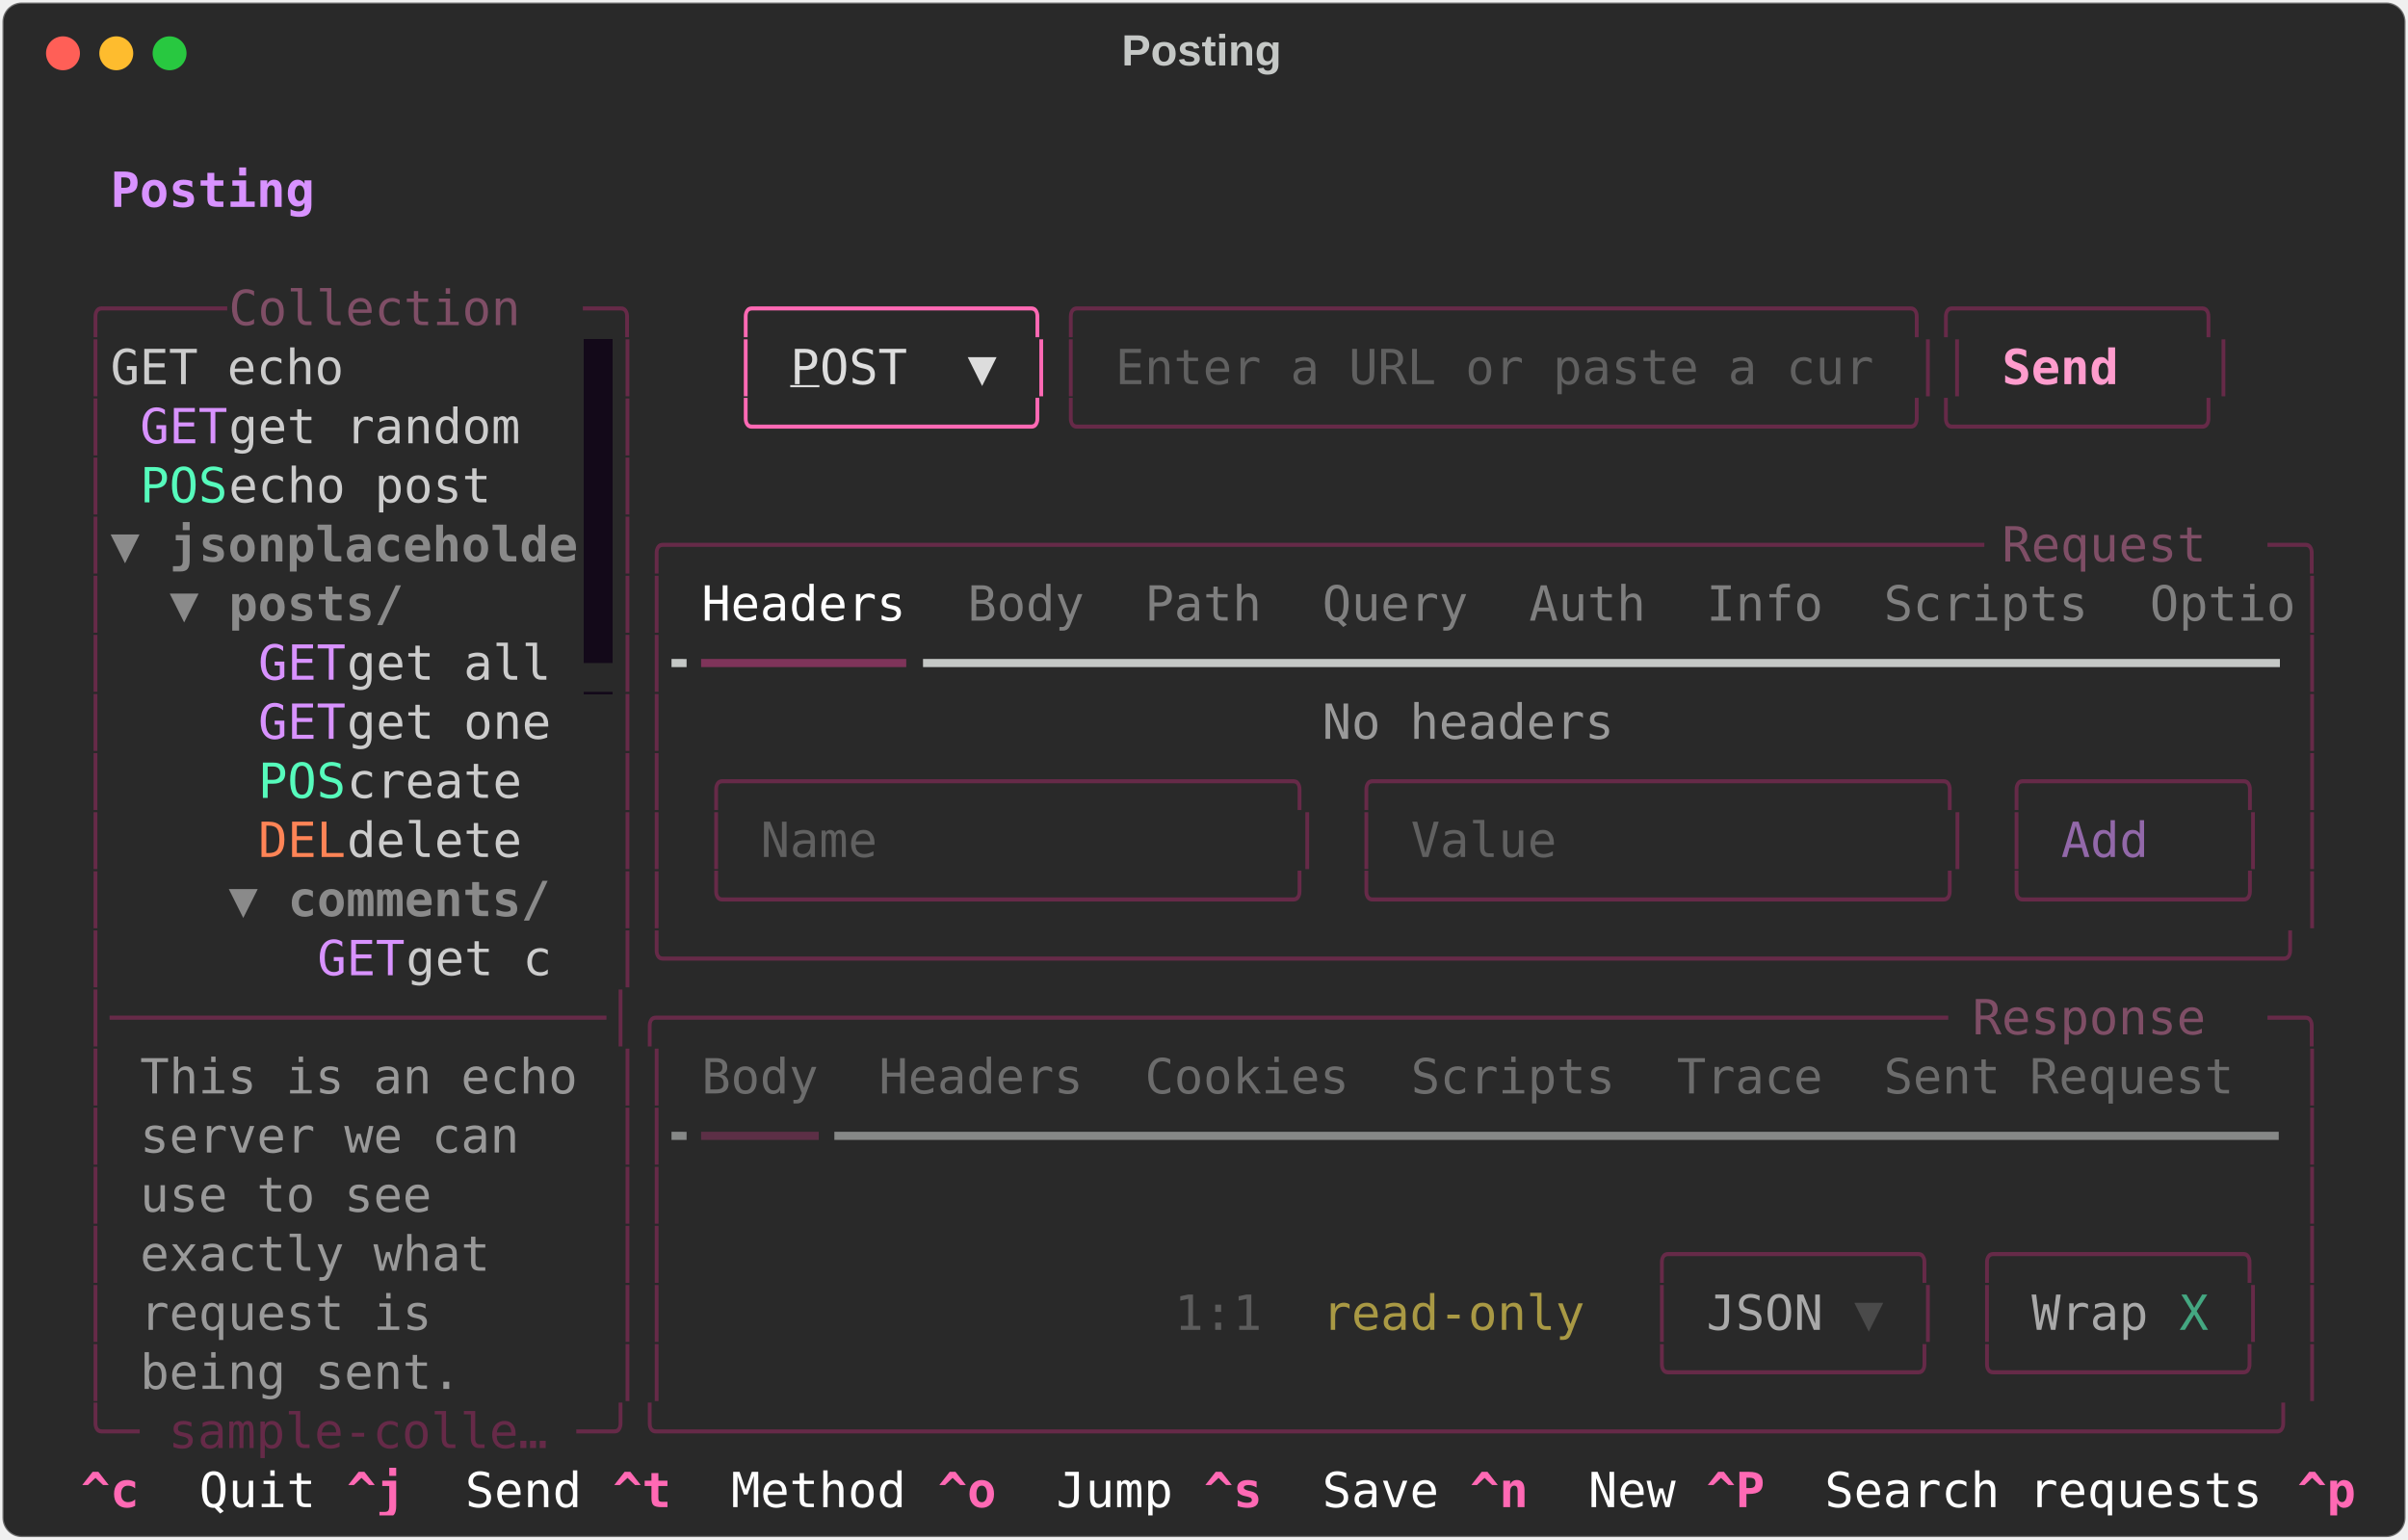
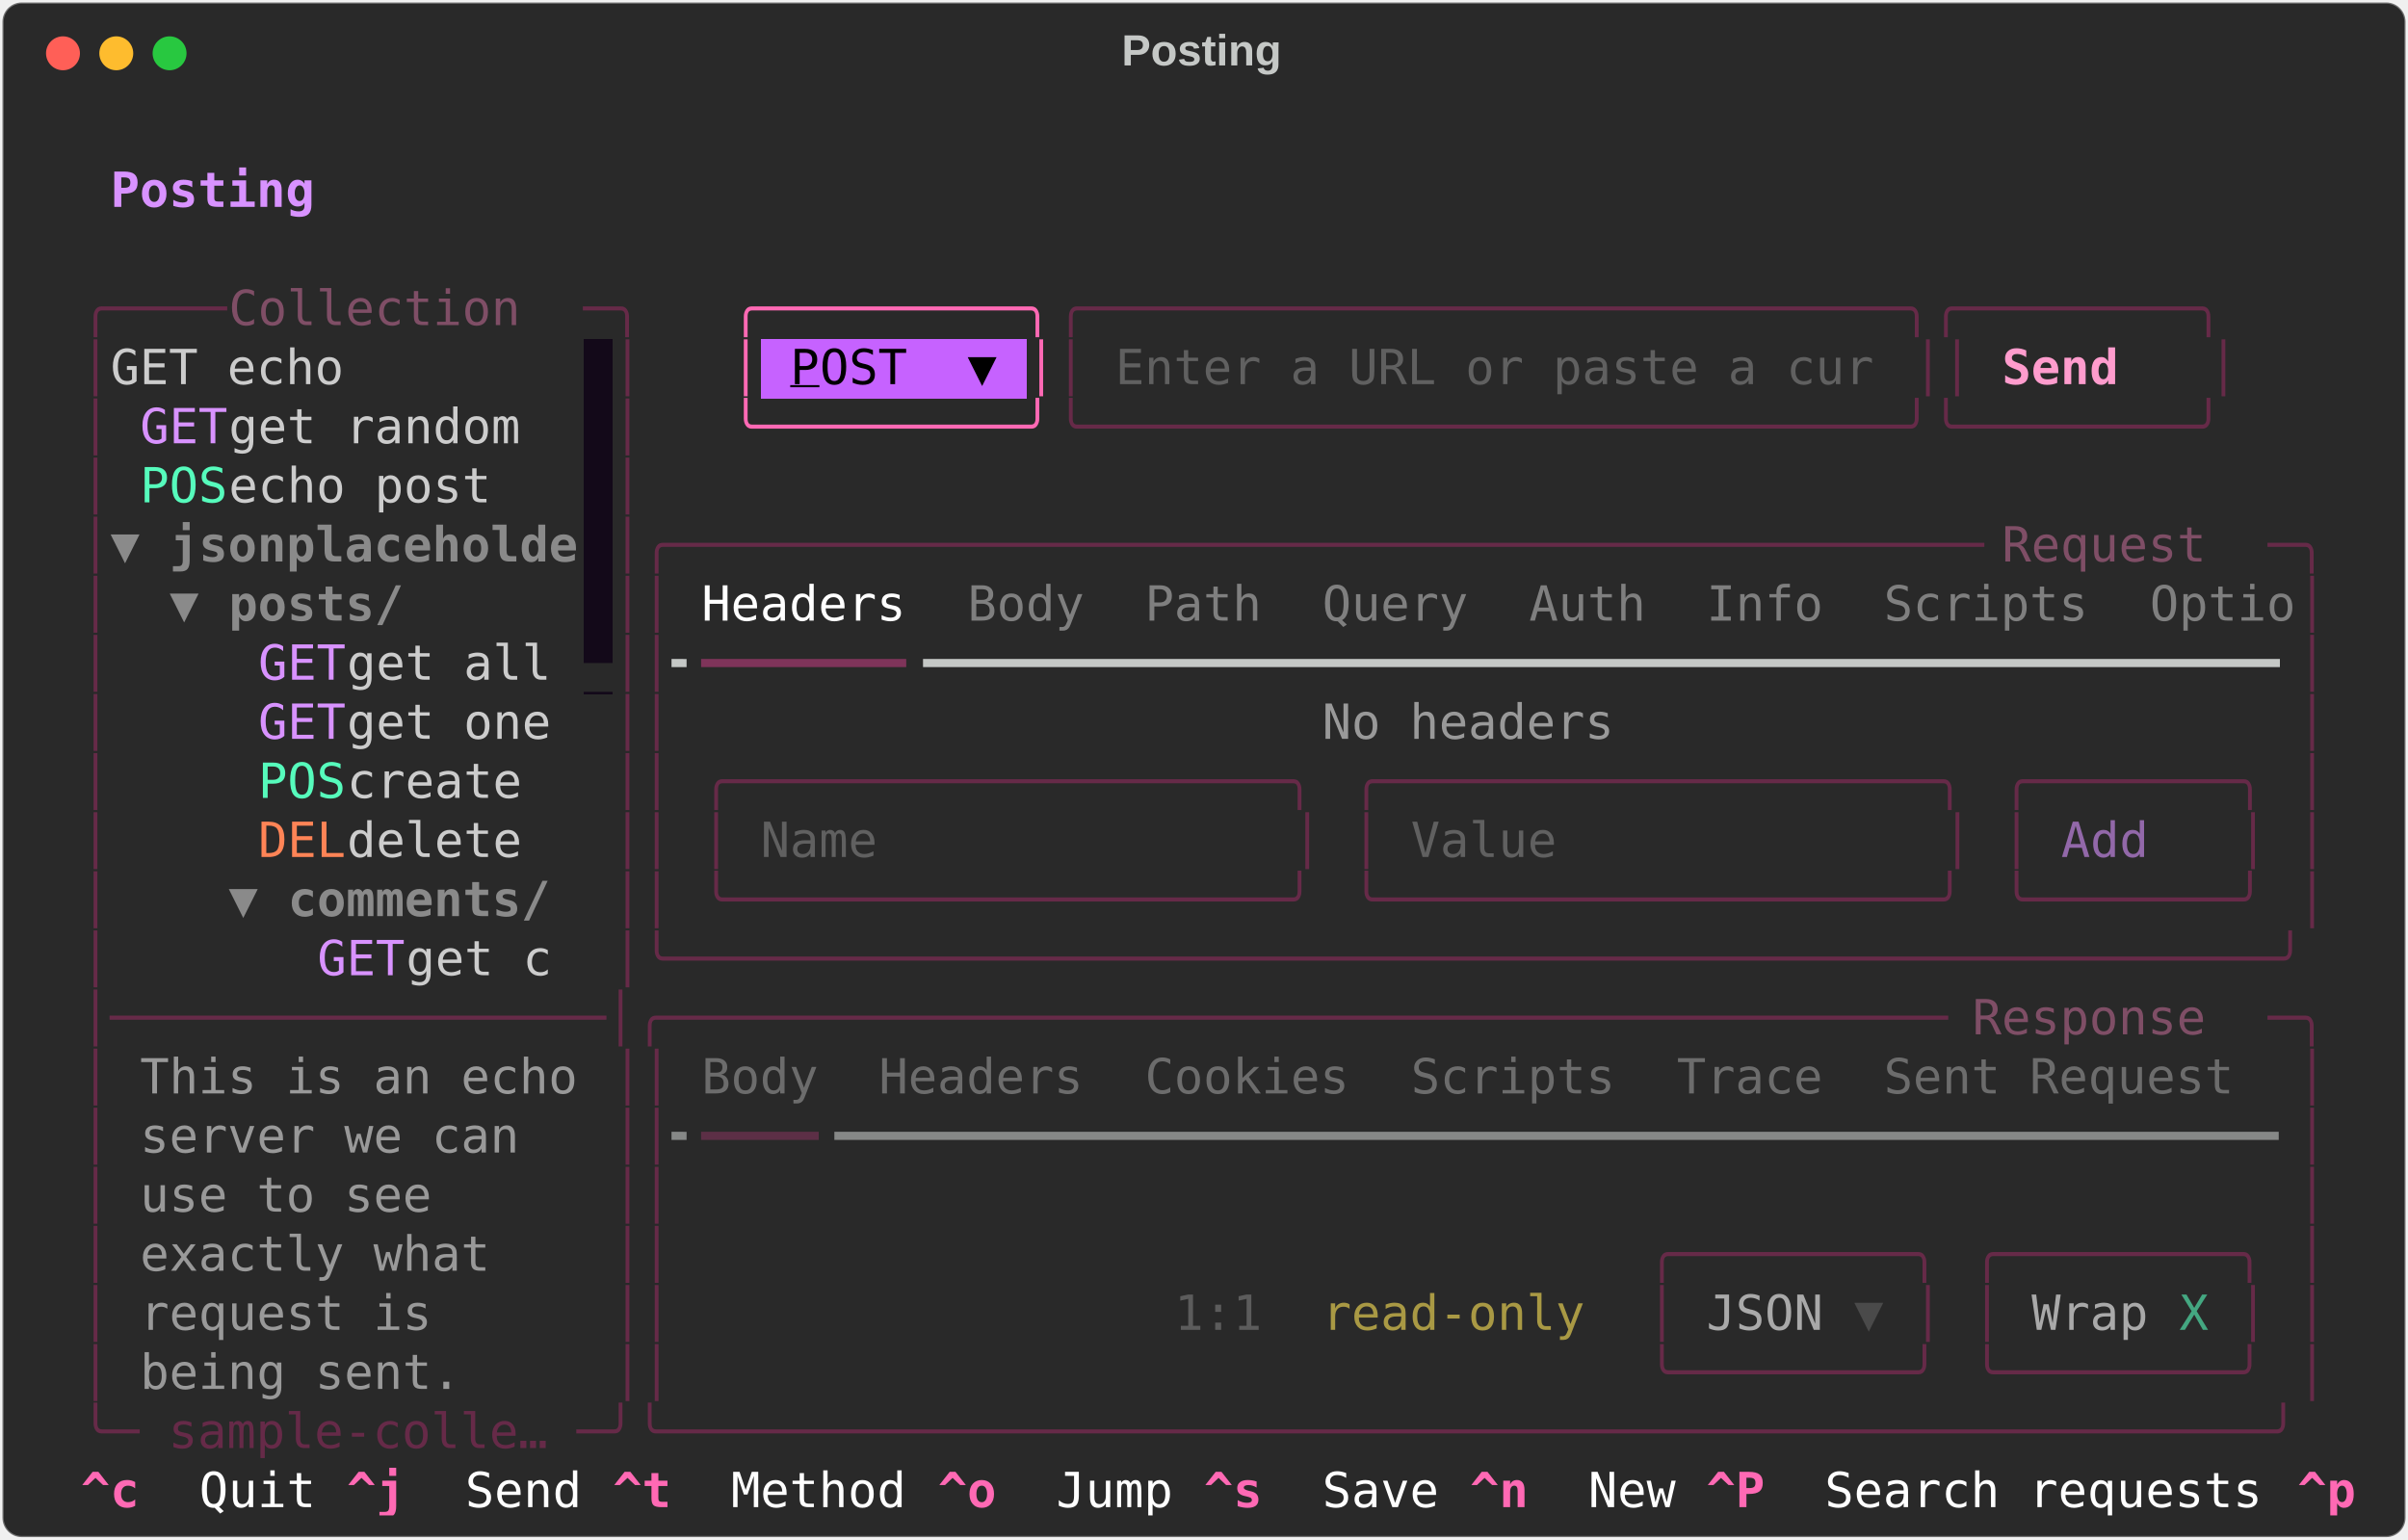
<svg xmlns="http://www.w3.org/2000/svg" class="rich-terminal" viewBox="0 0 994 635.6">
  <style>

    @font-face {
        font-family: "Fira Code";
        src: local("FiraCode-Regular"),
                url("https://cdnjs.cloudflare.com/ajax/libs/firacode/6.2.0/woff2/FiraCode-Regular.woff2") format("woff2"),
                url("https://cdnjs.cloudflare.com/ajax/libs/firacode/6.2.0/woff/FiraCode-Regular.woff") format("woff");
        font-style: normal;
        font-weight: 400;
    }
    @font-face {
        font-family: "Fira Code";
        src: local("FiraCode-Bold"),
                url("https://cdnjs.cloudflare.com/ajax/libs/firacode/6.2.0/woff2/FiraCode-Bold.woff2") format("woff2"),
                url("https://cdnjs.cloudflare.com/ajax/libs/firacode/6.2.0/woff/FiraCode-Bold.woff") format("woff");
        font-style: bold;
        font-weight: 700;
    }

    .terminal-matrix {
        font-family: Fira Code, monospace;
        font-size: 20px;
        line-height: 24.4px;
        font-variant-east-asian: full-width;
    }

    .terminal-title {
        font-size: 18px;
        font-weight: bold;
        font-family: arial;
    }

    .terminal-r1 { fill: #c5c8c6 }
.terminal-r2 { fill: #d892ff;font-weight: bold }
.terminal-r3 { fill: #662a48 }
.terminal-r4 { fill: #7f4e66 }
.terminal-r5 { fill: #ff69b4 }
.terminal-r6 { fill: #cccccc }
.terminal-r7 { fill: #292929 }
- .terminal-r8 { fill: #dddddd;text-decoration: underline; }
- .terminal-r9 { fill: #dddddd }
+ .terminal-r8 { fill: #000000;text-decoration: underline; }
+ .terminal-r9 { fill: #000000 }
.terminal-r10 { fill: #606060 }
.terminal-r11 { fill: #ff9ccd;font-weight: bold }
.terminal-r12 { fill: #d892ff }
.terminal-r13 { fill: #56fbbc }
.terminal-r14 { fill: #999999 }
.terminal-r15 { fill: #8a8a8a }
.terminal-r16 { fill: #8a8a8a;font-weight: bold }
.terminal-r17 { fill: #ffffff }
.terminal-r18 { fill: #7f7f7f }
.terminal-r19 { fill: #7f345a }
.terminal-r20 { fill: #ff8456 }
.terminal-r21 { fill: #9268a9 }
.terminal-r22 { fill: #6c6c6c }
.terminal-r23 { fill: #868887 }
.terminal-r24 { fill: #5c2f46 }
.terminal-r25 { fill: #5c5c5c }
.terminal-r26 { fill: #a99944 }
.terminal-r27 { fill: #a9a9a9 }
.terminal-r28 { fill: #4a4a4a }
.terminal-r29 { fill: #44a781 }
.terminal-r30 { fill: #ff69b4;font-weight: bold }
    </style>
  <defs>
    <clipPath id="terminal-clip-terminal">
      <rect x="0" y="0" width="975.0" height="584.6" />
    </clipPath>
    <clipPath id="terminal-line-0">
      <rect x="0" y="1.5" width="976" height="24.65" />
    </clipPath>
    <clipPath id="terminal-line-1">
      <rect x="0" y="25.9" width="976" height="24.65" />
    </clipPath>
    <clipPath id="terminal-line-2">
      <rect x="0" y="50.3" width="976" height="24.65" />
    </clipPath>
    <clipPath id="terminal-line-3">
      <rect x="0" y="74.7" width="976" height="24.65" />
    </clipPath>
    <clipPath id="terminal-line-4">
      <rect x="0" y="99.1" width="976" height="24.65" />
    </clipPath>
    <clipPath id="terminal-line-5">
      <rect x="0" y="123.5" width="976" height="24.65" />
    </clipPath>
    <clipPath id="terminal-line-6">
      <rect x="0" y="147.9" width="976" height="24.65" />
    </clipPath>
    <clipPath id="terminal-line-7">
      <rect x="0" y="172.3" width="976" height="24.65" />
    </clipPath>
    <clipPath id="terminal-line-8">
      <rect x="0" y="196.7" width="976" height="24.65" />
    </clipPath>
    <clipPath id="terminal-line-9">
      <rect x="0" y="221.1" width="976" height="24.65" />
    </clipPath>
    <clipPath id="terminal-line-10">
      <rect x="0" y="245.5" width="976" height="24.65" />
    </clipPath>
    <clipPath id="terminal-line-11">
      <rect x="0" y="269.9" width="976" height="24.65" />
    </clipPath>
    <clipPath id="terminal-line-12">
      <rect x="0" y="294.3" width="976" height="24.65" />
    </clipPath>
    <clipPath id="terminal-line-13">
      <rect x="0" y="318.7" width="976" height="24.65" />
    </clipPath>
    <clipPath id="terminal-line-14">
      <rect x="0" y="343.1" width="976" height="24.65" />
    </clipPath>
    <clipPath id="terminal-line-15">
      <rect x="0" y="367.5" width="976" height="24.65" />
    </clipPath>
    <clipPath id="terminal-line-16">
      <rect x="0" y="391.9" width="976" height="24.65" />
    </clipPath>
    <clipPath id="terminal-line-17">
      <rect x="0" y="416.3" width="976" height="24.65" />
    </clipPath>
    <clipPath id="terminal-line-18">
      <rect x="0" y="440.7" width="976" height="24.65" />
    </clipPath>
    <clipPath id="terminal-line-19">
      <rect x="0" y="465.1" width="976" height="24.65" />
    </clipPath>
    <clipPath id="terminal-line-20">
      <rect x="0" y="489.5" width="976" height="24.65" />
    </clipPath>
    <clipPath id="terminal-line-21">
      <rect x="0" y="513.9" width="976" height="24.65" />
    </clipPath>
    <clipPath id="terminal-line-22">
      <rect x="0" y="538.3" width="976" height="24.65" />
    </clipPath>
  </defs>
  <rect fill="#292929" stroke="rgba(255,255,255,0.35)" stroke-width="1" x="1" y="1" width="992" height="633.6" rx="8" />
  <text class="terminal-title" fill="#c5c8c6" text-anchor="middle" x="496" y="27">Posting</text>
  <g transform="translate(26,22)">
    <circle cx="0" cy="0" r="7" fill="#ff5f57" />
    <circle cx="22" cy="0" r="7" fill="#febc2e" />
    <circle cx="44" cy="0" r="7" fill="#28c840" />
  </g>
  <g transform="translate(9, 41)" clip-path="url(#terminal-clip-terminal)">
    <rect fill="#130919" x="231.8" y="99.1" width="12.2" height="24.65" shape-rendering="crispEdges" />
+     <rect fill="#c662ff" x="305" y="99.1" width="12.2" height="24.65" shape-rendering="crispEdges" />
+     <rect fill="#c662ff" x="317.2" y="99.1" width="12.2" height="24.65" shape-rendering="crispEdges" />
+     <rect fill="#c662ff" x="329.4" y="99.1" width="36.6" height="24.65" shape-rendering="crispEdges" />
+     <rect fill="#c662ff" x="366" y="99.1" width="24.4" height="24.65" shape-rendering="crispEdges" />
+     <rect fill="#c662ff" x="390.4" y="99.1" width="12.2" height="24.65" shape-rendering="crispEdges" />
+     <rect fill="#c662ff" x="402.6" y="99.1" width="12.2" height="24.65" shape-rendering="crispEdges" />
    <rect fill="#130919" x="231.8" y="123.5" width="12.2" height="24.65" shape-rendering="crispEdges" />
    <rect fill="#130919" x="231.8" y="147.9" width="12.2" height="24.65" shape-rendering="crispEdges" />
    <rect fill="#130919" x="231.8" y="172.3" width="12.2" height="24.65" shape-rendering="crispEdges" />
    <rect fill="#130919" x="231.8" y="196.7" width="12.2" height="24.65" shape-rendering="crispEdges" />
    <rect fill="#130919" x="231.8" y="221.1" width="12.2" height="24.65" shape-rendering="crispEdges" />
    <g class="terminal-matrix">
      <text class="terminal-r1" x="976" y="20" textLength="12.2" clip-path="url(#terminal-line-0)">
</text>
      <text class="terminal-r2" x="36.6" y="44.4" textLength="85.4" clip-path="url(#terminal-line-1)">Posting</text>
      <text class="terminal-r1" x="976" y="44.4" textLength="12.2" clip-path="url(#terminal-line-1)">
</text>
      <text class="terminal-r1" x="976" y="68.8" textLength="12.2" clip-path="url(#terminal-line-2)">
</text>
      <text class="terminal-r3" x="24.4" y="93.2" textLength="61" clip-path="url(#terminal-line-3)">╭────</text>
      <text class="terminal-r4" x="85.4" y="93.2" textLength="146.4" clip-path="url(#terminal-line-3)"> Collection </text>
      <text class="terminal-r3" x="231.8" y="93.2" textLength="24.4" clip-path="url(#terminal-line-3)">─╮</text>
      <text class="terminal-r5" x="292.8" y="93.2" textLength="134.2" clip-path="url(#terminal-line-3)">╭─────────╮</text>
      <text class="terminal-r3" x="427" y="93.2" textLength="488" clip-path="url(#terminal-line-3)">╭────────────────────────────╮╭────────╮</text>
      <text class="terminal-r1" x="976" y="93.2" textLength="12.2" clip-path="url(#terminal-line-3)">
</text>
      <text class="terminal-r3" x="24.4" y="117.6" textLength="12.2" clip-path="url(#terminal-line-4)">│</text>
      <text class="terminal-r6" x="36.6" y="117.6" textLength="109.8" clip-path="url(#terminal-line-4)"> GET echo</text>
      <text class="terminal-r3" x="244" y="117.6" textLength="12.2" clip-path="url(#terminal-line-4)">│</text>
      <text class="terminal-r5" x="292.8" y="117.6" textLength="12.2" clip-path="url(#terminal-line-4)">│</text>
      <text class="terminal-r8" x="317.2" y="117.6" textLength="12.2" clip-path="url(#terminal-line-4)">P</text>
      <text class="terminal-r9" x="329.4" y="117.6" textLength="36.6" clip-path="url(#terminal-line-4)">OST</text>
      <text class="terminal-r9" x="390.4" y="117.6" textLength="12.2" clip-path="url(#terminal-line-4)">▼</text>
      <text class="terminal-r5" x="414.8" y="117.6" textLength="12.2" clip-path="url(#terminal-line-4)">│</text>
      <text class="terminal-r3" x="427" y="117.6" textLength="12.2" clip-path="url(#terminal-line-4)">│</text>
      <text class="terminal-r10" x="451.4" y="117.6" textLength="317.2" clip-path="url(#terminal-line-4)">Enter a URL or paste a cur</text>
      <text class="terminal-r3" x="780.8" y="117.6" textLength="24.4" clip-path="url(#terminal-line-4)">││</text>
      <text class="terminal-r11" x="817.4" y="117.6" textLength="73.2" clip-path="url(#terminal-line-4)"> Send </text>
      <text class="terminal-r3" x="902.8" y="117.6" textLength="12.2" clip-path="url(#terminal-line-4)">│</text>
      <text class="terminal-r1" x="976" y="117.6" textLength="12.2" clip-path="url(#terminal-line-4)">
</text>
      <text class="terminal-r3" x="24.4" y="142" textLength="12.2" clip-path="url(#terminal-line-5)">│</text>
      <text class="terminal-r12" x="48.8" y="142" textLength="36.6" clip-path="url(#terminal-line-5)">GET</text>
      <text class="terminal-r6" x="85.4" y="142" textLength="146.4" clip-path="url(#terminal-line-5)"> get random </text>
      <text class="terminal-r3" x="244" y="142" textLength="12.2" clip-path="url(#terminal-line-5)">│</text>
      <text class="terminal-r5" x="292.8" y="142" textLength="134.2" clip-path="url(#terminal-line-5)">╰─────────╯</text>
      <text class="terminal-r3" x="427" y="142" textLength="488" clip-path="url(#terminal-line-5)">╰────────────────────────────╯╰────────╯</text>
      <text class="terminal-r1" x="976" y="142" textLength="12.2" clip-path="url(#terminal-line-5)">
</text>
      <text class="terminal-r3" x="24.4" y="166.4" textLength="12.2" clip-path="url(#terminal-line-6)">│</text>
      <text class="terminal-r13" x="48.8" y="166.4" textLength="36.6" clip-path="url(#terminal-line-6)">POS</text>
      <text class="terminal-r6" x="85.4" y="166.4" textLength="122" clip-path="url(#terminal-line-6)"> echo post</text>
      <text class="terminal-r3" x="244" y="166.4" textLength="12.2" clip-path="url(#terminal-line-6)">│</text>
      <text class="terminal-r1" x="976" y="166.4" textLength="12.2" clip-path="url(#terminal-line-6)">
</text>
      <text class="terminal-r3" x="24.4" y="190.8" textLength="12.2" clip-path="url(#terminal-line-7)">│</text>
      <text class="terminal-r15" x="36.6" y="190.8" textLength="24.4" clip-path="url(#terminal-line-7)">▼ </text>
      <text class="terminal-r16" x="61" y="190.8" textLength="170.8" clip-path="url(#terminal-line-7)">jsonplaceholde</text>
      <text class="terminal-r3" x="244" y="190.8" textLength="573.4" clip-path="url(#terminal-line-7)">│╭─────────────────────────────────────────────</text>
      <text class="terminal-r4" x="817.4" y="190.8" textLength="109.8" clip-path="url(#terminal-line-7)"> Request </text>
      <text class="terminal-r3" x="927.2" y="190.8" textLength="24.4" clip-path="url(#terminal-line-7)">─╮</text>
      <text class="terminal-r1" x="976" y="190.8" textLength="12.2" clip-path="url(#terminal-line-7)">
</text>
      <text class="terminal-r3" x="24.4" y="215.2" textLength="12.2" clip-path="url(#terminal-line-8)">│</text>
      <text class="terminal-r15" x="61" y="215.2" textLength="24.4" clip-path="url(#terminal-line-8)">▼ </text>
      <text class="terminal-r16" x="85.4" y="215.2" textLength="73.2" clip-path="url(#terminal-line-8)">posts/</text>
      <text class="terminal-r3" x="244" y="215.2" textLength="24.4" clip-path="url(#terminal-line-8)">││</text>
      <text class="terminal-r17" x="280.6" y="215.2" textLength="85.4" clip-path="url(#terminal-line-8)">Headers</text>
      <text class="terminal-r18" x="390.4" y="215.2" textLength="48.8" clip-path="url(#terminal-line-8)">Body</text>
      <text class="terminal-r18" x="463.6" y="215.2" textLength="48.8" clip-path="url(#terminal-line-8)">Path</text>
      <text class="terminal-r18" x="536.8" y="215.2" textLength="61" clip-path="url(#terminal-line-8)">Query</text>
      <text class="terminal-r18" x="622.2" y="215.2" textLength="48.8" clip-path="url(#terminal-line-8)">Auth</text>
      <text class="terminal-r18" x="695.4" y="215.2" textLength="48.8" clip-path="url(#terminal-line-8)">Info</text>
      <text class="terminal-r18" x="768.6" y="215.2" textLength="85.4" clip-path="url(#terminal-line-8)">Scripts</text>
      <text class="terminal-r18" x="878.4" y="215.2" textLength="61" clip-path="url(#terminal-line-8)">Optio</text>
      <text class="terminal-r3" x="939.4" y="215.2" textLength="12.2" clip-path="url(#terminal-line-8)">│</text>
      <text class="terminal-r1" x="976" y="215.2" textLength="12.2" clip-path="url(#terminal-line-8)">
</text>
      <text class="terminal-r3" x="24.4" y="239.6" textLength="12.2" clip-path="url(#terminal-line-9)">│</text>
      <text class="terminal-r12" x="97.6" y="239.6" textLength="36.6" clip-path="url(#terminal-line-9)">GET</text>
      <text class="terminal-r6" x="134.2" y="239.6" textLength="97.6" clip-path="url(#terminal-line-9)"> get all</text>
      <text class="terminal-r7" x="231.8" y="239.6" textLength="12.2" clip-path="url(#terminal-line-9)">▄</text>
      <text class="terminal-r3" x="244" y="239.6" textLength="24.4" clip-path="url(#terminal-line-9)">││</text>
      <text class="terminal-r1" x="268.4" y="239.6" textLength="12.2" clip-path="url(#terminal-line-9)">╸</text>
      <text class="terminal-r19" x="280.6" y="239.6" textLength="85.4" clip-path="url(#terminal-line-9)">━━━━━━━</text>
      <text class="terminal-r1" x="366" y="239.6" textLength="573.4" clip-path="url(#terminal-line-9)">╺━━━━━━━━━━━━━━━━━━━━━━━━━━━━━━━━━━━━━━━━━━━━━━</text>
      <text class="terminal-r3" x="939.4" y="239.6" textLength="12.2" clip-path="url(#terminal-line-9)">│</text>
      <text class="terminal-r1" x="976" y="239.6" textLength="12.2" clip-path="url(#terminal-line-9)">
</text>
      <text class="terminal-r3" x="24.4" y="264" textLength="12.2" clip-path="url(#terminal-line-10)">│</text>
      <text class="terminal-r12" x="97.6" y="264" textLength="36.6" clip-path="url(#terminal-line-10)">GET</text>
      <text class="terminal-r6" x="134.2" y="264" textLength="97.6" clip-path="url(#terminal-line-10)"> get one</text>
      <text class="terminal-r3" x="244" y="264" textLength="24.4" clip-path="url(#terminal-line-10)">││</text>
      <text class="terminal-r14" x="536.8" y="264" textLength="122" clip-path="url(#terminal-line-10)">No headers</text>
      <text class="terminal-r3" x="939.4" y="264" textLength="12.2" clip-path="url(#terminal-line-10)">│</text>
      <text class="terminal-r1" x="976" y="264" textLength="12.2" clip-path="url(#terminal-line-10)">
</text>
      <text class="terminal-r3" x="24.4" y="288.4" textLength="12.2" clip-path="url(#terminal-line-11)">│</text>
      <text class="terminal-r13" x="97.6" y="288.4" textLength="36.6" clip-path="url(#terminal-line-11)">POS</text>
      <text class="terminal-r6" x="134.2" y="288.4" textLength="85.4" clip-path="url(#terminal-line-11)"> create</text>
      <text class="terminal-r3" x="244" y="288.4" textLength="24.4" clip-path="url(#terminal-line-11)">││</text>
      <text class="terminal-r3" x="280.6" y="288.4" textLength="256.2" clip-path="url(#terminal-line-11)">╭───────────────────╮</text>
      <text class="terminal-r3" x="549" y="288.4" textLength="256.2" clip-path="url(#terminal-line-11)">╭───────────────────╮</text>
      <text class="terminal-r3" x="817.4" y="288.4" textLength="109.8" clip-path="url(#terminal-line-11)">╭───────╮</text>
      <text class="terminal-r3" x="939.4" y="288.4" textLength="12.2" clip-path="url(#terminal-line-11)">│</text>
      <text class="terminal-r1" x="976" y="288.4" textLength="12.2" clip-path="url(#terminal-line-11)">
</text>
      <text class="terminal-r3" x="24.4" y="312.8" textLength="12.2" clip-path="url(#terminal-line-12)">│</text>
      <text class="terminal-r20" x="97.6" y="312.8" textLength="36.6" clip-path="url(#terminal-line-12)">DEL</text>
      <text class="terminal-r6" x="134.2" y="312.8" textLength="97.6" clip-path="url(#terminal-line-12)"> delete </text>
      <text class="terminal-r3" x="244" y="312.8" textLength="24.4" clip-path="url(#terminal-line-12)">││</text>
      <text class="terminal-r3" x="280.6" y="312.8" textLength="12.2" clip-path="url(#terminal-line-12)">│</text>
      <text class="terminal-r10" x="305" y="312.8" textLength="48.8" clip-path="url(#terminal-line-12)">Name</text>
      <text class="terminal-r3" x="524.6" y="312.8" textLength="12.2" clip-path="url(#terminal-line-12)">│</text>
      <text class="terminal-r3" x="549" y="312.8" textLength="12.2" clip-path="url(#terminal-line-12)">│</text>
      <text class="terminal-r10" x="573.4" y="312.8" textLength="61" clip-path="url(#terminal-line-12)">Value</text>
      <text class="terminal-r3" x="793" y="312.8" textLength="12.2" clip-path="url(#terminal-line-12)">│</text>
      <text class="terminal-r3" x="817.4" y="312.8" textLength="12.2" clip-path="url(#terminal-line-12)">│</text>
      <text class="terminal-r21" x="841.8" y="312.8" textLength="61" clip-path="url(#terminal-line-12)"> Add </text>
      <text class="terminal-r3" x="915" y="312.8" textLength="12.2" clip-path="url(#terminal-line-12)">│</text>
      <text class="terminal-r3" x="939.4" y="312.8" textLength="12.2" clip-path="url(#terminal-line-12)">│</text>
      <text class="terminal-r1" x="976" y="312.8" textLength="12.2" clip-path="url(#terminal-line-12)">
</text>
      <text class="terminal-r3" x="24.4" y="337.2" textLength="12.2" clip-path="url(#terminal-line-13)">│</text>
      <text class="terminal-r15" x="85.4" y="337.2" textLength="24.4" clip-path="url(#terminal-line-13)">▼ </text>
      <text class="terminal-r16" x="109.8" y="337.2" textLength="109.8" clip-path="url(#terminal-line-13)">comments/</text>
      <text class="terminal-r3" x="244" y="337.2" textLength="24.4" clip-path="url(#terminal-line-13)">││</text>
      <text class="terminal-r3" x="280.6" y="337.2" textLength="256.2" clip-path="url(#terminal-line-13)">╰───────────────────╯</text>
      <text class="terminal-r3" x="549" y="337.2" textLength="256.2" clip-path="url(#terminal-line-13)">╰───────────────────╯</text>
      <text class="terminal-r3" x="817.4" y="337.2" textLength="109.8" clip-path="url(#terminal-line-13)">╰───────╯</text>
      <text class="terminal-r3" x="939.4" y="337.2" textLength="12.2" clip-path="url(#terminal-line-13)">│</text>
      <text class="terminal-r1" x="976" y="337.2" textLength="12.2" clip-path="url(#terminal-line-13)">
</text>
      <text class="terminal-r3" x="24.4" y="361.6" textLength="12.2" clip-path="url(#terminal-line-14)">│</text>
      <text class="terminal-r12" x="122" y="361.6" textLength="36.6" clip-path="url(#terminal-line-14)">GET</text>
      <text class="terminal-r6" x="158.6" y="361.6" textLength="73.2" clip-path="url(#terminal-line-14)"> get c</text>
      <text class="terminal-r3" x="244" y="361.6" textLength="707.6" clip-path="url(#terminal-line-14)">│╰───────────────────────────────────────────────────────╯</text>
      <text class="terminal-r1" x="976" y="361.6" textLength="12.2" clip-path="url(#terminal-line-14)">
</text>
      <text class="terminal-r3" x="24.4" y="386" textLength="780.8" clip-path="url(#terminal-line-15)">│─────────────────│╭────────────────────────────────────────────</text>
      <text class="terminal-r4" x="805.2" y="386" textLength="122" clip-path="url(#terminal-line-15)"> Response </text>
      <text class="terminal-r3" x="927.2" y="386" textLength="24.4" clip-path="url(#terminal-line-15)">─╮</text>
      <text class="terminal-r1" x="976" y="386" textLength="12.2" clip-path="url(#terminal-line-15)">
</text>
      <text class="terminal-r3" x="24.4" y="410.4" textLength="12.2" clip-path="url(#terminal-line-16)">│</text>
      <text class="terminal-r14" x="48.8" y="410.4" textLength="183" clip-path="url(#terminal-line-16)">This is an echo</text>
      <text class="terminal-r3" x="244" y="410.4" textLength="24.4" clip-path="url(#terminal-line-16)">││</text>
      <text class="terminal-r22" x="280.6" y="410.4" textLength="48.8" clip-path="url(#terminal-line-16)">Body</text>
      <text class="terminal-r22" x="353.8" y="410.4" textLength="85.4" clip-path="url(#terminal-line-16)">Headers</text>
      <text class="terminal-r22" x="463.6" y="410.4" textLength="85.4" clip-path="url(#terminal-line-16)">Cookies</text>
      <text class="terminal-r22" x="573.4" y="410.4" textLength="85.4" clip-path="url(#terminal-line-16)">Scripts</text>
      <text class="terminal-r22" x="683.2" y="410.4" textLength="61" clip-path="url(#terminal-line-16)">Trace</text>
      <text class="terminal-r22" x="768.6" y="410.4" textLength="146.4" clip-path="url(#terminal-line-16)">Sent Request</text>
      <text class="terminal-r3" x="939.4" y="410.4" textLength="12.2" clip-path="url(#terminal-line-16)">│</text>
      <text class="terminal-r1" x="976" y="410.4" textLength="12.2" clip-path="url(#terminal-line-16)">
</text>
      <text class="terminal-r3" x="24.4" y="434.8" textLength="12.2" clip-path="url(#terminal-line-17)">│</text>
      <text class="terminal-r14" x="48.8" y="434.8" textLength="158.6" clip-path="url(#terminal-line-17)">server we can</text>
      <text class="terminal-r3" x="244" y="434.8" textLength="24.4" clip-path="url(#terminal-line-17)">││</text>
      <text class="terminal-r23" x="268.4" y="434.8" textLength="12.2" clip-path="url(#terminal-line-17)">╸</text>
      <text class="terminal-r24" x="280.6" y="434.8" textLength="48.8" clip-path="url(#terminal-line-17)">━━━━</text>
      <text class="terminal-r23" x="329.4" y="434.8" textLength="610" clip-path="url(#terminal-line-17)">╺━━━━━━━━━━━━━━━━━━━━━━━━━━━━━━━━━━━━━━━━━━━━━━━━━</text>
      <text class="terminal-r3" x="939.4" y="434.8" textLength="12.2" clip-path="url(#terminal-line-17)">│</text>
      <text class="terminal-r1" x="976" y="434.8" textLength="12.2" clip-path="url(#terminal-line-17)">
</text>
      <text class="terminal-r3" x="24.4" y="459.2" textLength="12.2" clip-path="url(#terminal-line-18)">│</text>
      <text class="terminal-r14" x="48.8" y="459.2" textLength="122" clip-path="url(#terminal-line-18)">use to see</text>
      <text class="terminal-r3" x="244" y="459.2" textLength="24.4" clip-path="url(#terminal-line-18)">││</text>
      <text class="terminal-r3" x="939.4" y="459.2" textLength="12.2" clip-path="url(#terminal-line-18)">│</text>
      <text class="terminal-r1" x="976" y="459.2" textLength="12.2" clip-path="url(#terminal-line-18)">
</text>
      <text class="terminal-r3" x="24.4" y="483.6" textLength="12.2" clip-path="url(#terminal-line-19)">│</text>
      <text class="terminal-r14" x="48.8" y="483.6" textLength="146.4" clip-path="url(#terminal-line-19)">exactly what</text>
      <text class="terminal-r3" x="244" y="483.6" textLength="24.4" clip-path="url(#terminal-line-19)">││</text>
      <text class="terminal-r3" x="671" y="483.6" textLength="122" clip-path="url(#terminal-line-19)">╭────────╮</text>
      <text class="terminal-r3" x="805.2" y="483.6" textLength="122" clip-path="url(#terminal-line-19)">╭────────╮</text>
      <text class="terminal-r3" x="939.4" y="483.6" textLength="12.2" clip-path="url(#terminal-line-19)">│</text>
      <text class="terminal-r1" x="976" y="483.6" textLength="12.2" clip-path="url(#terminal-line-19)">
</text>
      <text class="terminal-r3" x="24.4" y="508" textLength="12.2" clip-path="url(#terminal-line-20)">│</text>
      <text class="terminal-r14" x="48.8" y="508" textLength="122" clip-path="url(#terminal-line-20)">request is</text>
      <text class="terminal-r3" x="244" y="508" textLength="24.4" clip-path="url(#terminal-line-20)">││</text>
      <text class="terminal-r25" x="475.8" y="508" textLength="36.6" clip-path="url(#terminal-line-20)">1:1</text>
      <text class="terminal-r26" x="536.8" y="508" textLength="109.8" clip-path="url(#terminal-line-20)">read-only</text>
      <text class="terminal-r3" x="671" y="508" textLength="12.2" clip-path="url(#terminal-line-20)">│</text>
      <text class="terminal-r27" x="695.4" y="508" textLength="48.8" clip-path="url(#terminal-line-20)">JSON</text>
      <text class="terminal-r28" x="756.4" y="508" textLength="12.2" clip-path="url(#terminal-line-20)">▼</text>
      <text class="terminal-r3" x="780.8" y="508" textLength="12.2" clip-path="url(#terminal-line-20)">│</text>
      <text class="terminal-r3" x="805.2" y="508" textLength="12.2" clip-path="url(#terminal-line-20)">│</text>
      <text class="terminal-r27" x="829.6" y="508" textLength="48.8" clip-path="url(#terminal-line-20)">Wrap</text>
      <text class="terminal-r29" x="890.6" y="508" textLength="12.2" clip-path="url(#terminal-line-20)">X</text>
      <text class="terminal-r3" x="915" y="508" textLength="12.2" clip-path="url(#terminal-line-20)">│</text>
      <text class="terminal-r3" x="939.4" y="508" textLength="12.2" clip-path="url(#terminal-line-20)">│</text>
      <text class="terminal-r1" x="976" y="508" textLength="12.2" clip-path="url(#terminal-line-20)">
</text>
      <text class="terminal-r3" x="24.4" y="532.4" textLength="12.2" clip-path="url(#terminal-line-21)">│</text>
      <text class="terminal-r14" x="48.8" y="532.4" textLength="134.2" clip-path="url(#terminal-line-21)">being sent.</text>
      <text class="terminal-r3" x="244" y="532.4" textLength="24.4" clip-path="url(#terminal-line-21)">││</text>
      <text class="terminal-r3" x="671" y="532.4" textLength="122" clip-path="url(#terminal-line-21)">╰────────╯</text>
      <text class="terminal-r3" x="805.2" y="532.4" textLength="122" clip-path="url(#terminal-line-21)">╰────────╯</text>
      <text class="terminal-r3" x="939.4" y="532.4" textLength="12.2" clip-path="url(#terminal-line-21)">│</text>
      <text class="terminal-r1" x="976" y="532.4" textLength="12.2" clip-path="url(#terminal-line-21)">
</text>
      <text class="terminal-r3" x="24.4" y="556.8" textLength="927.2" clip-path="url(#terminal-line-22)">╰─ sample-colle… ─╯╰───────────────────────────────────────────────────────╯</text>
      <text class="terminal-r1" x="976" y="556.8" textLength="12.2" clip-path="url(#terminal-line-22)">
</text>
      <text class="terminal-r30" x="24.4" y="581.2" textLength="48.8" clip-path="url(#terminal-line-23)"> ^c </text>
      <text class="terminal-r17" x="73.2" y="581.2" textLength="61" clip-path="url(#terminal-line-23)">Quit </text>
      <text class="terminal-r30" x="134.2" y="581.2" textLength="48.8" clip-path="url(#terminal-line-23)"> ^j </text>
      <text class="terminal-r17" x="183" y="581.2" textLength="61" clip-path="url(#terminal-line-23)">Send </text>
      <text class="terminal-r30" x="244" y="581.2" textLength="48.8" clip-path="url(#terminal-line-23)"> ^t </text>
      <text class="terminal-r17" x="292.8" y="581.2" textLength="85.4" clip-path="url(#terminal-line-23)">Method </text>
      <text class="terminal-r30" x="378.2" y="581.2" textLength="48.8" clip-path="url(#terminal-line-23)"> ^o </text>
      <text class="terminal-r17" x="427" y="581.2" textLength="61" clip-path="url(#terminal-line-23)">Jump </text>
      <text class="terminal-r30" x="488" y="581.2" textLength="48.8" clip-path="url(#terminal-line-23)"> ^s </text>
      <text class="terminal-r17" x="536.8" y="581.2" textLength="61" clip-path="url(#terminal-line-23)">Save </text>
      <text class="terminal-r30" x="597.8" y="581.2" textLength="48.8" clip-path="url(#terminal-line-23)"> ^n </text>
      <text class="terminal-r17" x="646.6" y="581.2" textLength="48.8" clip-path="url(#terminal-line-23)">New </text>
      <text class="terminal-r30" x="695.4" y="581.2" textLength="48.8" clip-path="url(#terminal-line-23)"> ^P </text>
      <text class="terminal-r17" x="744.2" y="581.2" textLength="195.2" clip-path="url(#terminal-line-23)">Search requests </text>
      <text class="terminal-r30" x="939.4" y="581.2" textLength="36.6" clip-path="url(#terminal-line-23)"> ^p</text>
    </g>
  </g>
</svg>
